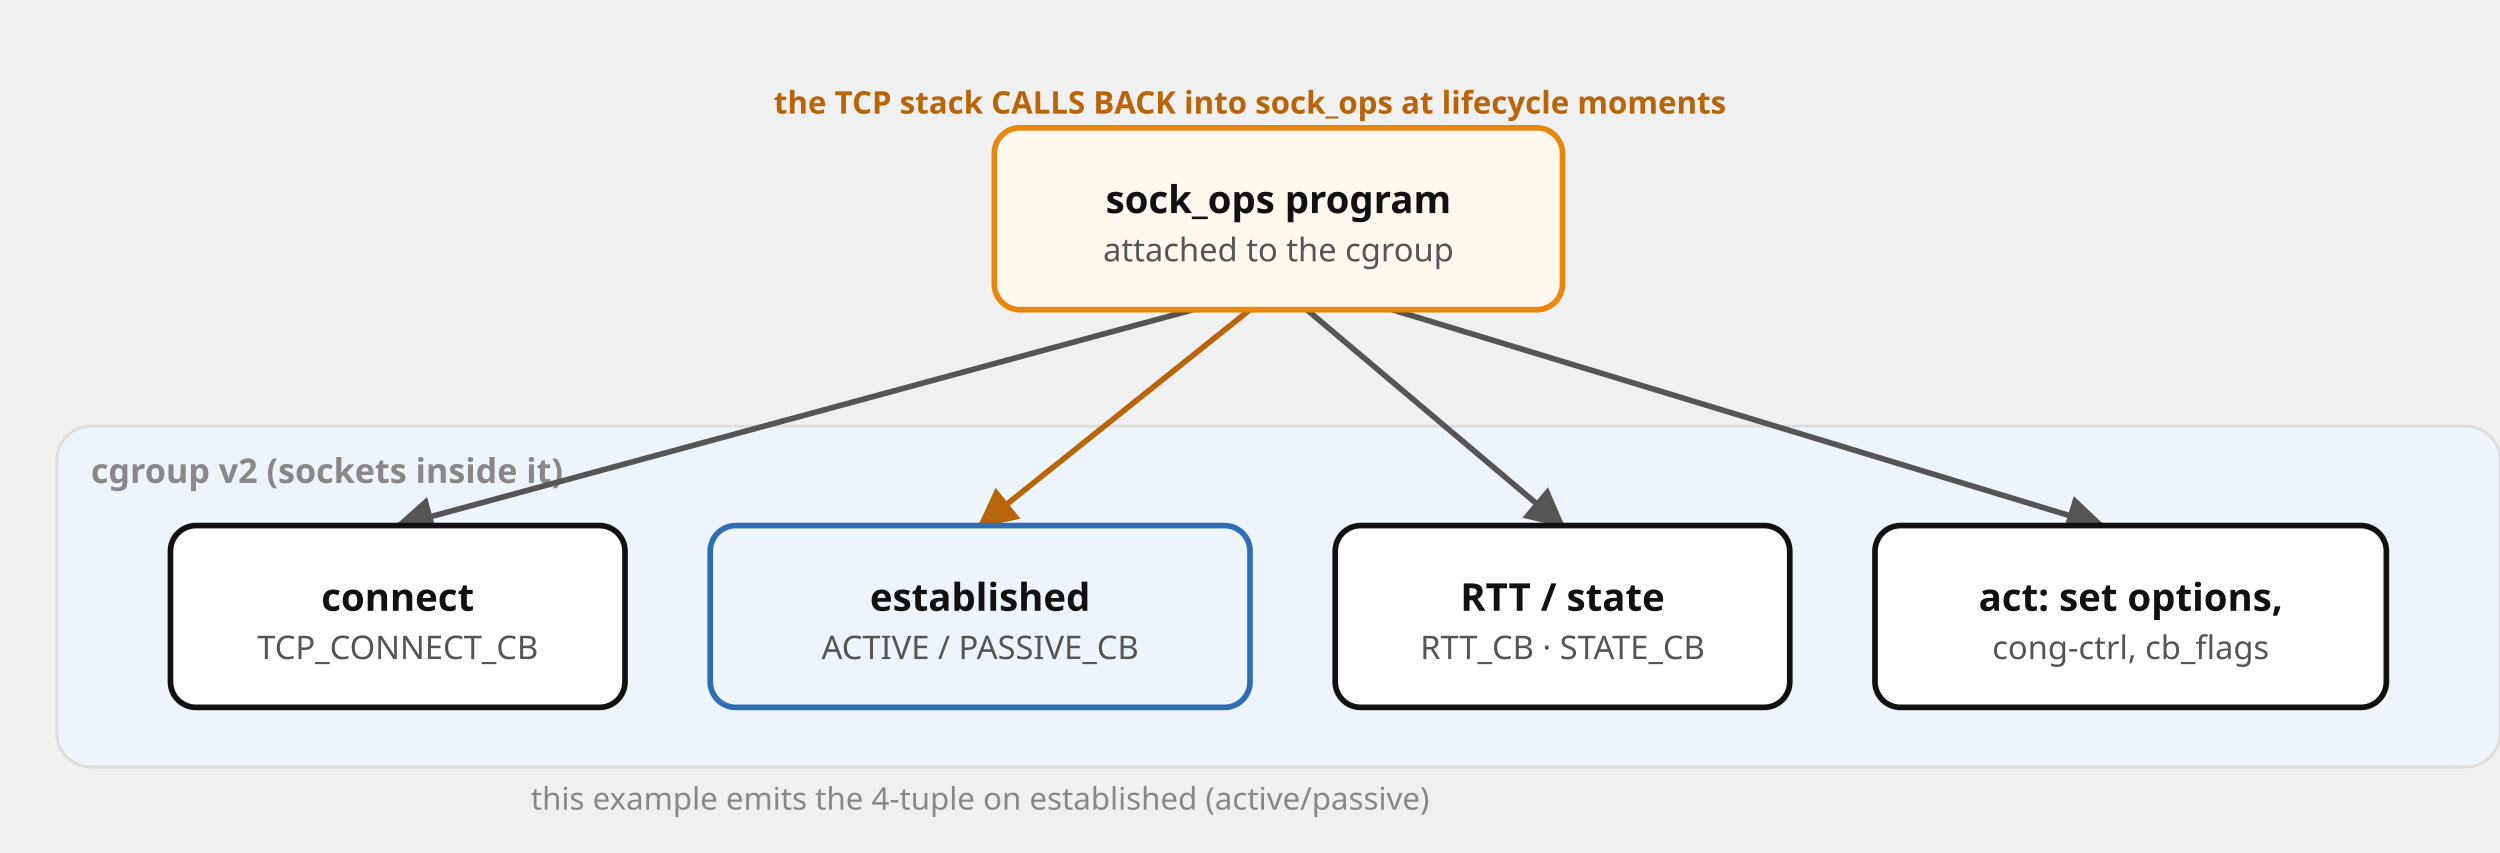
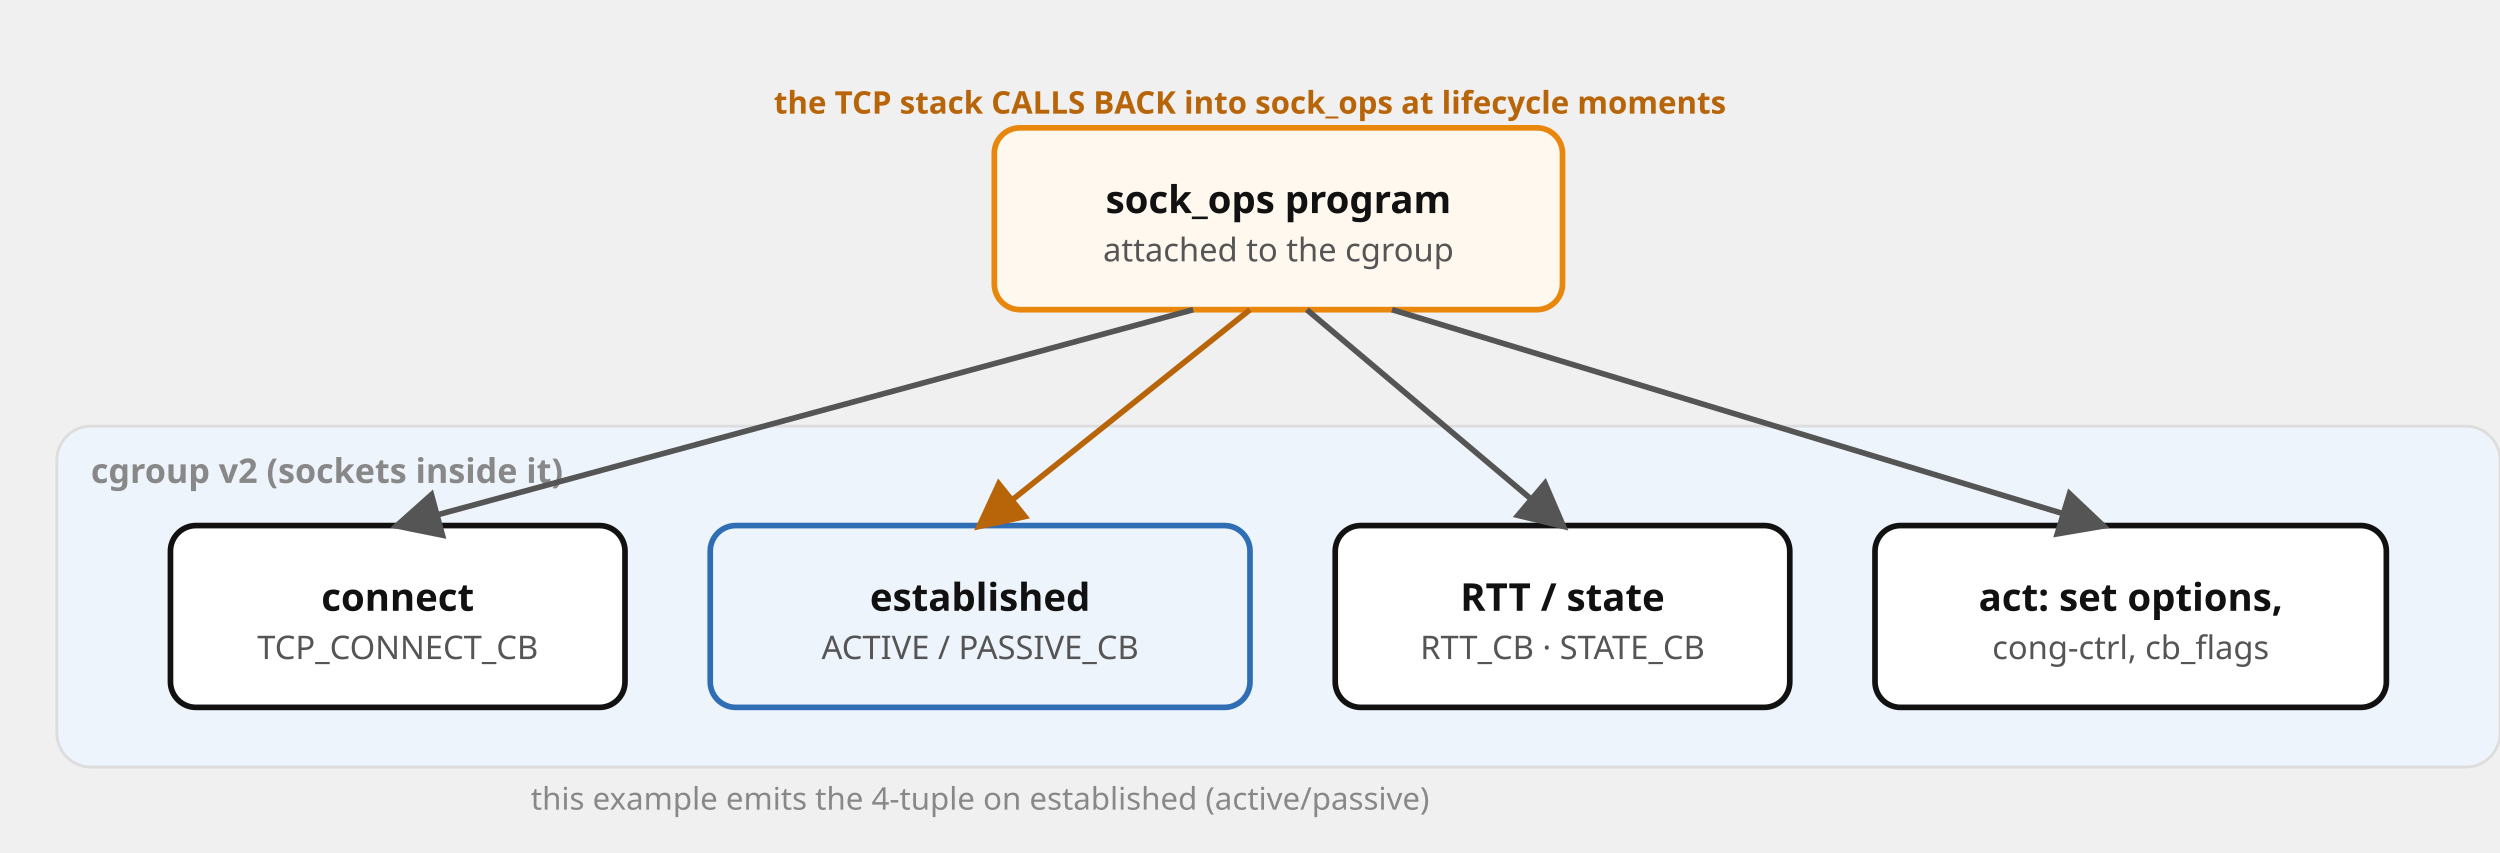
<svg xmlns="http://www.w3.org/2000/svg" viewBox="0 0 880 300" font-family="'Red Hat Text', system-ui, sans-serif" role="img">
  <defs>
-     <marker id="a" viewBox="0 0 10 10" refX="9" refY="5" markerWidth="7" markerHeight="7" orient="auto-start-reverse">
+     <marker id="a" viewBox="0 0 10 10" refX="8.5" refY="5" markerWidth="9" markerHeight="9" orient="auto-start-reverse">
      <path d="M0,0 L10,5 L0,10 z" fill="#555" />
    </marker>
-     <marker id="am" viewBox="0 0 10 10" refX="9" refY="5" markerWidth="7" markerHeight="7" orient="auto-start-reverse">
+     <marker id="am" viewBox="0 0 10 10" refX="8.5" refY="5" markerWidth="9" markerHeight="9" orient="auto-start-reverse">
      <path d="M0,0 L10,5 L0,10 z" fill="#b8650a" />
    </marker>
  </defs>
  <rect x="20" y="150" width="860" height="120" rx="12" fill="#eef4fb" stroke="#ddd" />
  <text x="32" y="170" font-size="12" font-weight="700" fill="#888">cgroup v2 (sockets inside it)</text>
-   <path d="M420,109 L140,185" fill="none" stroke="#555" stroke-width="2" marker-end="url(#a)" />
-   <path d="M440,109 L345,185" fill="none" stroke="#b8650a" stroke-width="2" marker-end="url(#am)" />
-   <path d="M460,109 L550,185" fill="none" stroke="#555" stroke-width="2" marker-end="url(#a)" />
-   <path d="M490,109 L740,185" fill="none" stroke="#555" stroke-width="2" marker-end="url(#a)" />
  <rect x="350" y="45" width="200" height="64" rx="9" fill="#fff8ef" stroke="#e8870c" stroke-width="2" />
  <text x="450.0" y="75.0" font-size="13.5" font-weight="700" fill="#111111" text-anchor="middle">sock_ops program</text>
  <text x="450.0" y="92.0" font-size="11.5" fill="#555555" text-anchor="middle">attached to the cgroup</text>
  <rect x="60" y="185" width="160" height="64" rx="9" fill="#ffffff" stroke="#111111" stroke-width="2" />
  <text x="140.0" y="215.0" font-size="13.5" font-weight="700" fill="#111111" text-anchor="middle">connect</text>
  <text x="140.0" y="232.0" font-size="11.5" fill="#555555" text-anchor="middle">TCP_CONNECT_CB</text>
  <rect x="250" y="185" width="190" height="64" rx="9" fill="#eef4fb" stroke="#2f6db5" stroke-width="2" />
  <text x="345.0" y="215.0" font-size="13.5" font-weight="700" fill="#111111" text-anchor="middle">established</text>
  <text x="345.0" y="232.0" font-size="11.5" fill="#555555" text-anchor="middle">ACTIVE / PASSIVE_CB</text>
  <rect x="470" y="185" width="160" height="64" rx="9" fill="#ffffff" stroke="#111111" stroke-width="2" />
  <text x="550.0" y="215.0" font-size="13.5" font-weight="700" fill="#111111" text-anchor="middle">RTT / state</text>
  <text x="550.0" y="232.0" font-size="11.5" fill="#555555" text-anchor="middle">RTT_CB · STATE_CB</text>
  <rect x="660" y="185" width="180" height="64" rx="9" fill="#ffffff" stroke="#111111" stroke-width="2" />
  <text x="750.0" y="215.0" font-size="13.5" font-weight="700" fill="#111111" text-anchor="middle">act: set options,</text>
  <text x="750.0" y="232.0" font-size="11.5" fill="#555555" text-anchor="middle">cong-ctrl, cb_flags</text>
  <text x="440" y="40" font-size="11" fill="#b8650a" text-anchor="middle" font-weight="700">the TCP stack CALLS BACK into sock_ops at lifecycle moments</text>
  <text x="345" y="285" font-size="11" fill="#888" text-anchor="middle">this example emits the 4-tuple on established (active/passive)</text>
+   <path d="M420,109 L140,185" fill="none" stroke="#555" stroke-width="2" marker-end="url(#a)" />
+   <path d="M440,109 L345,185" fill="none" stroke="#b8650a" stroke-width="2" marker-end="url(#am)" />
+   <path d="M460,109 L550,185" fill="none" stroke="#555" stroke-width="2" marker-end="url(#a)" />
+   <path d="M490,109 L740,185" fill="none" stroke="#555" stroke-width="2" marker-end="url(#a)" />
</svg>
